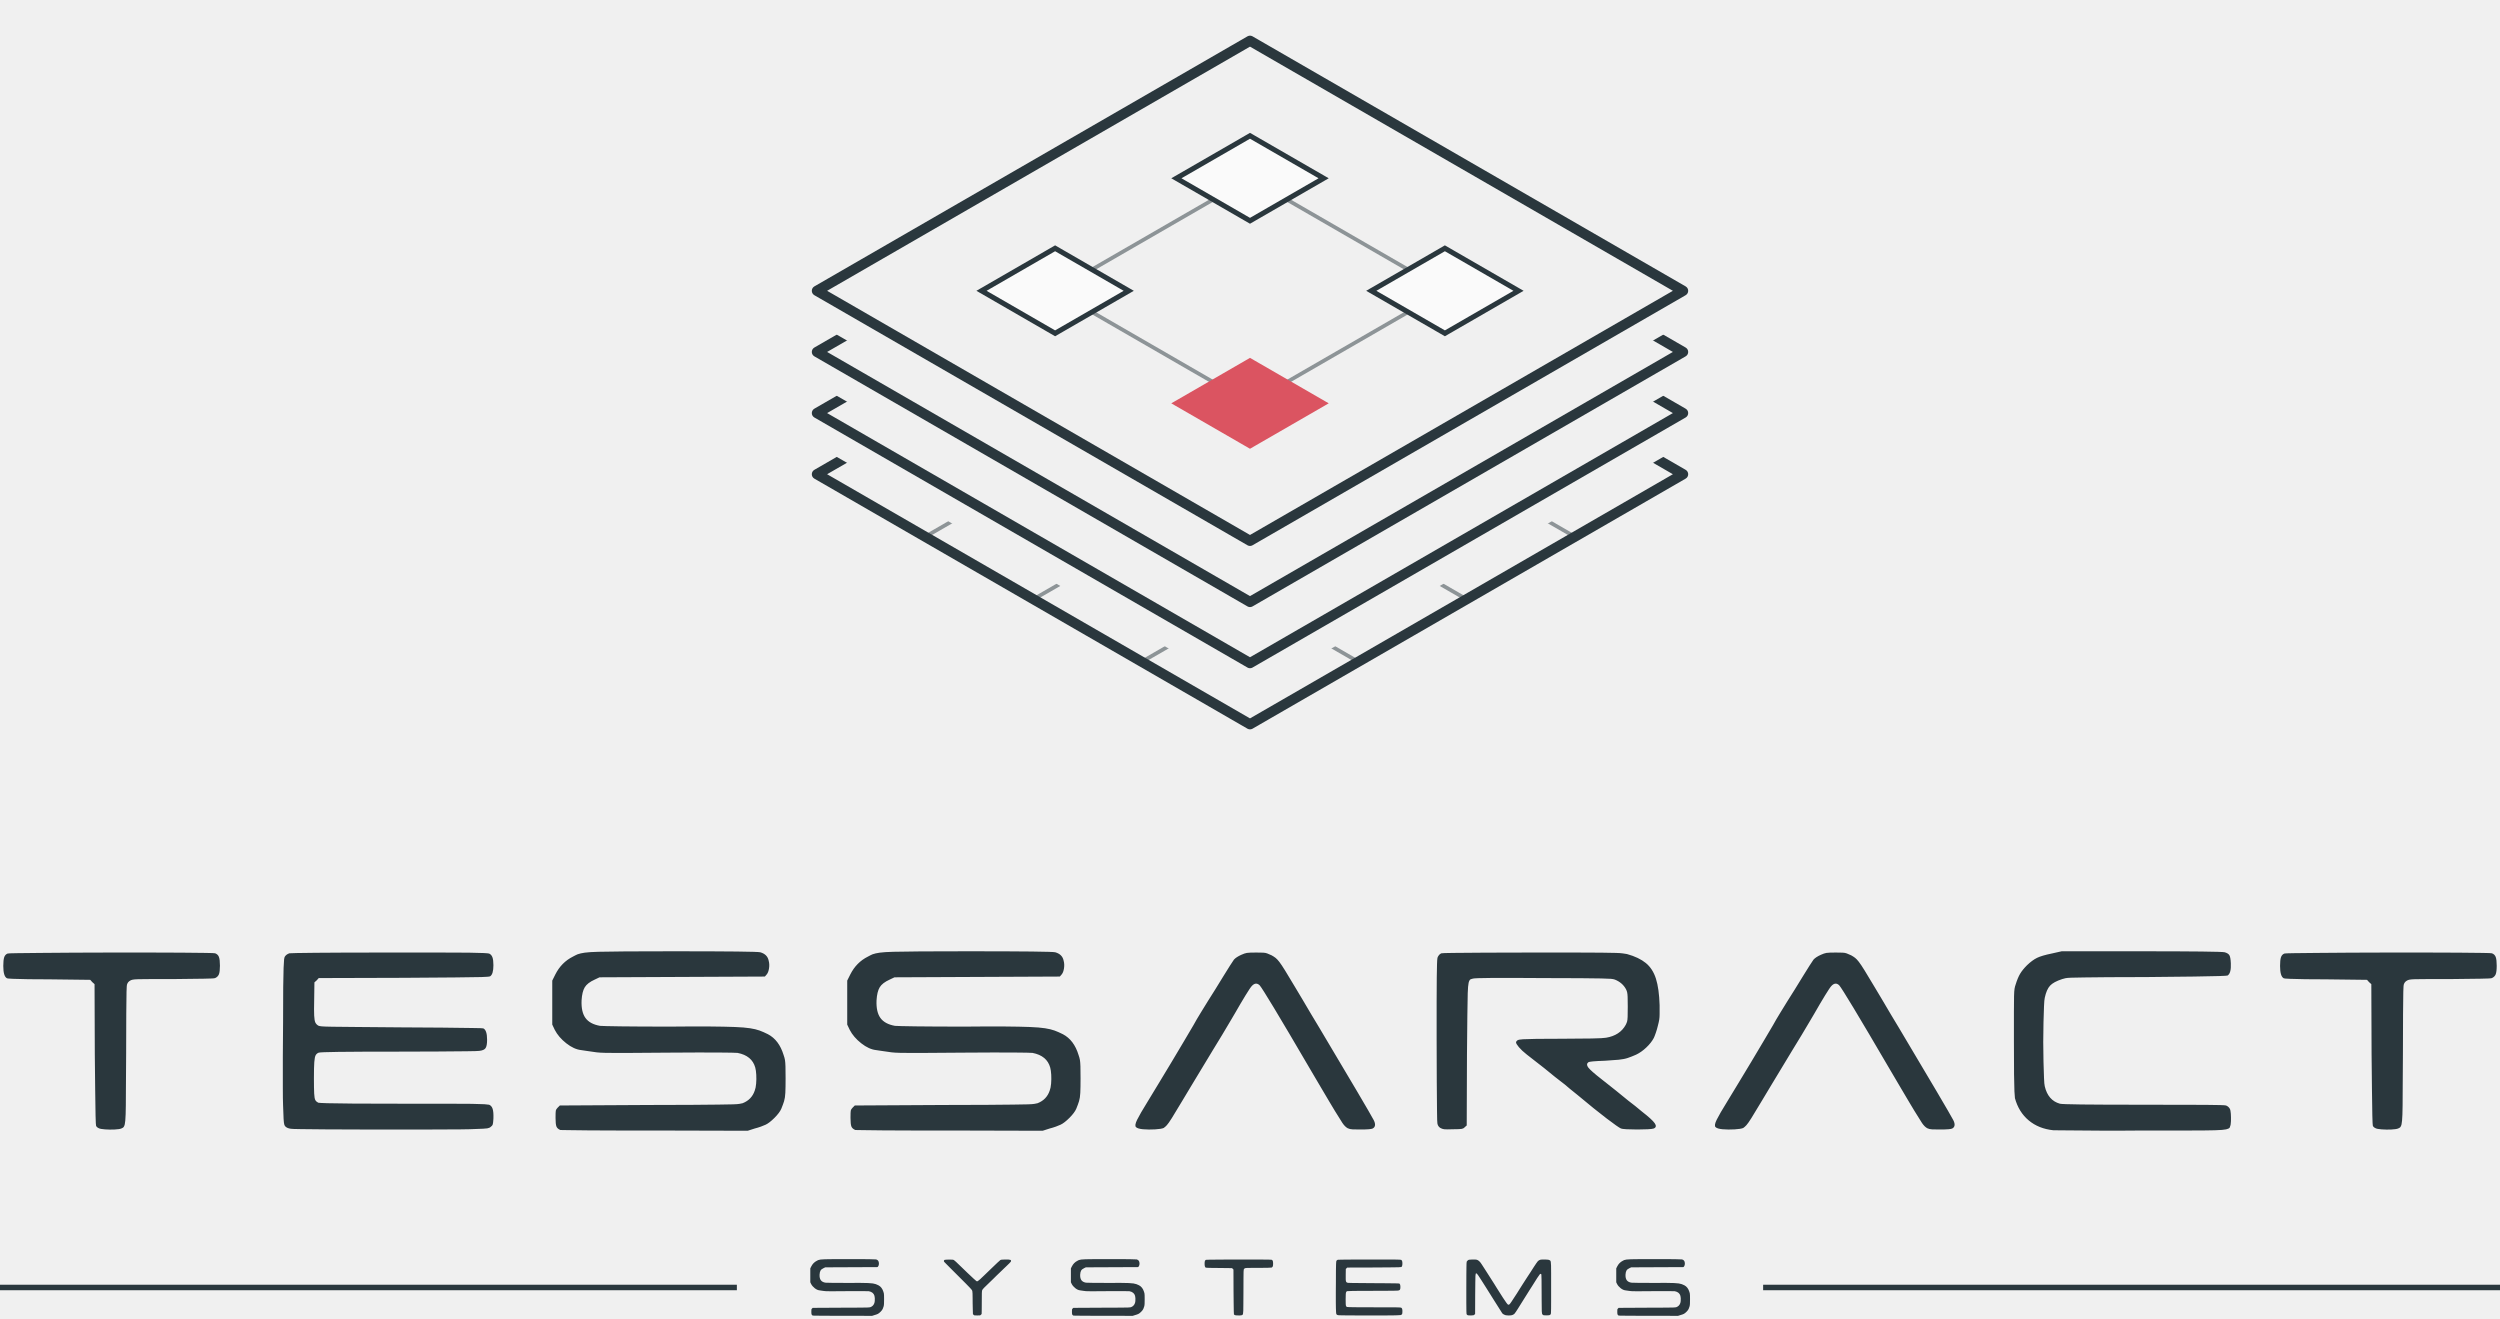
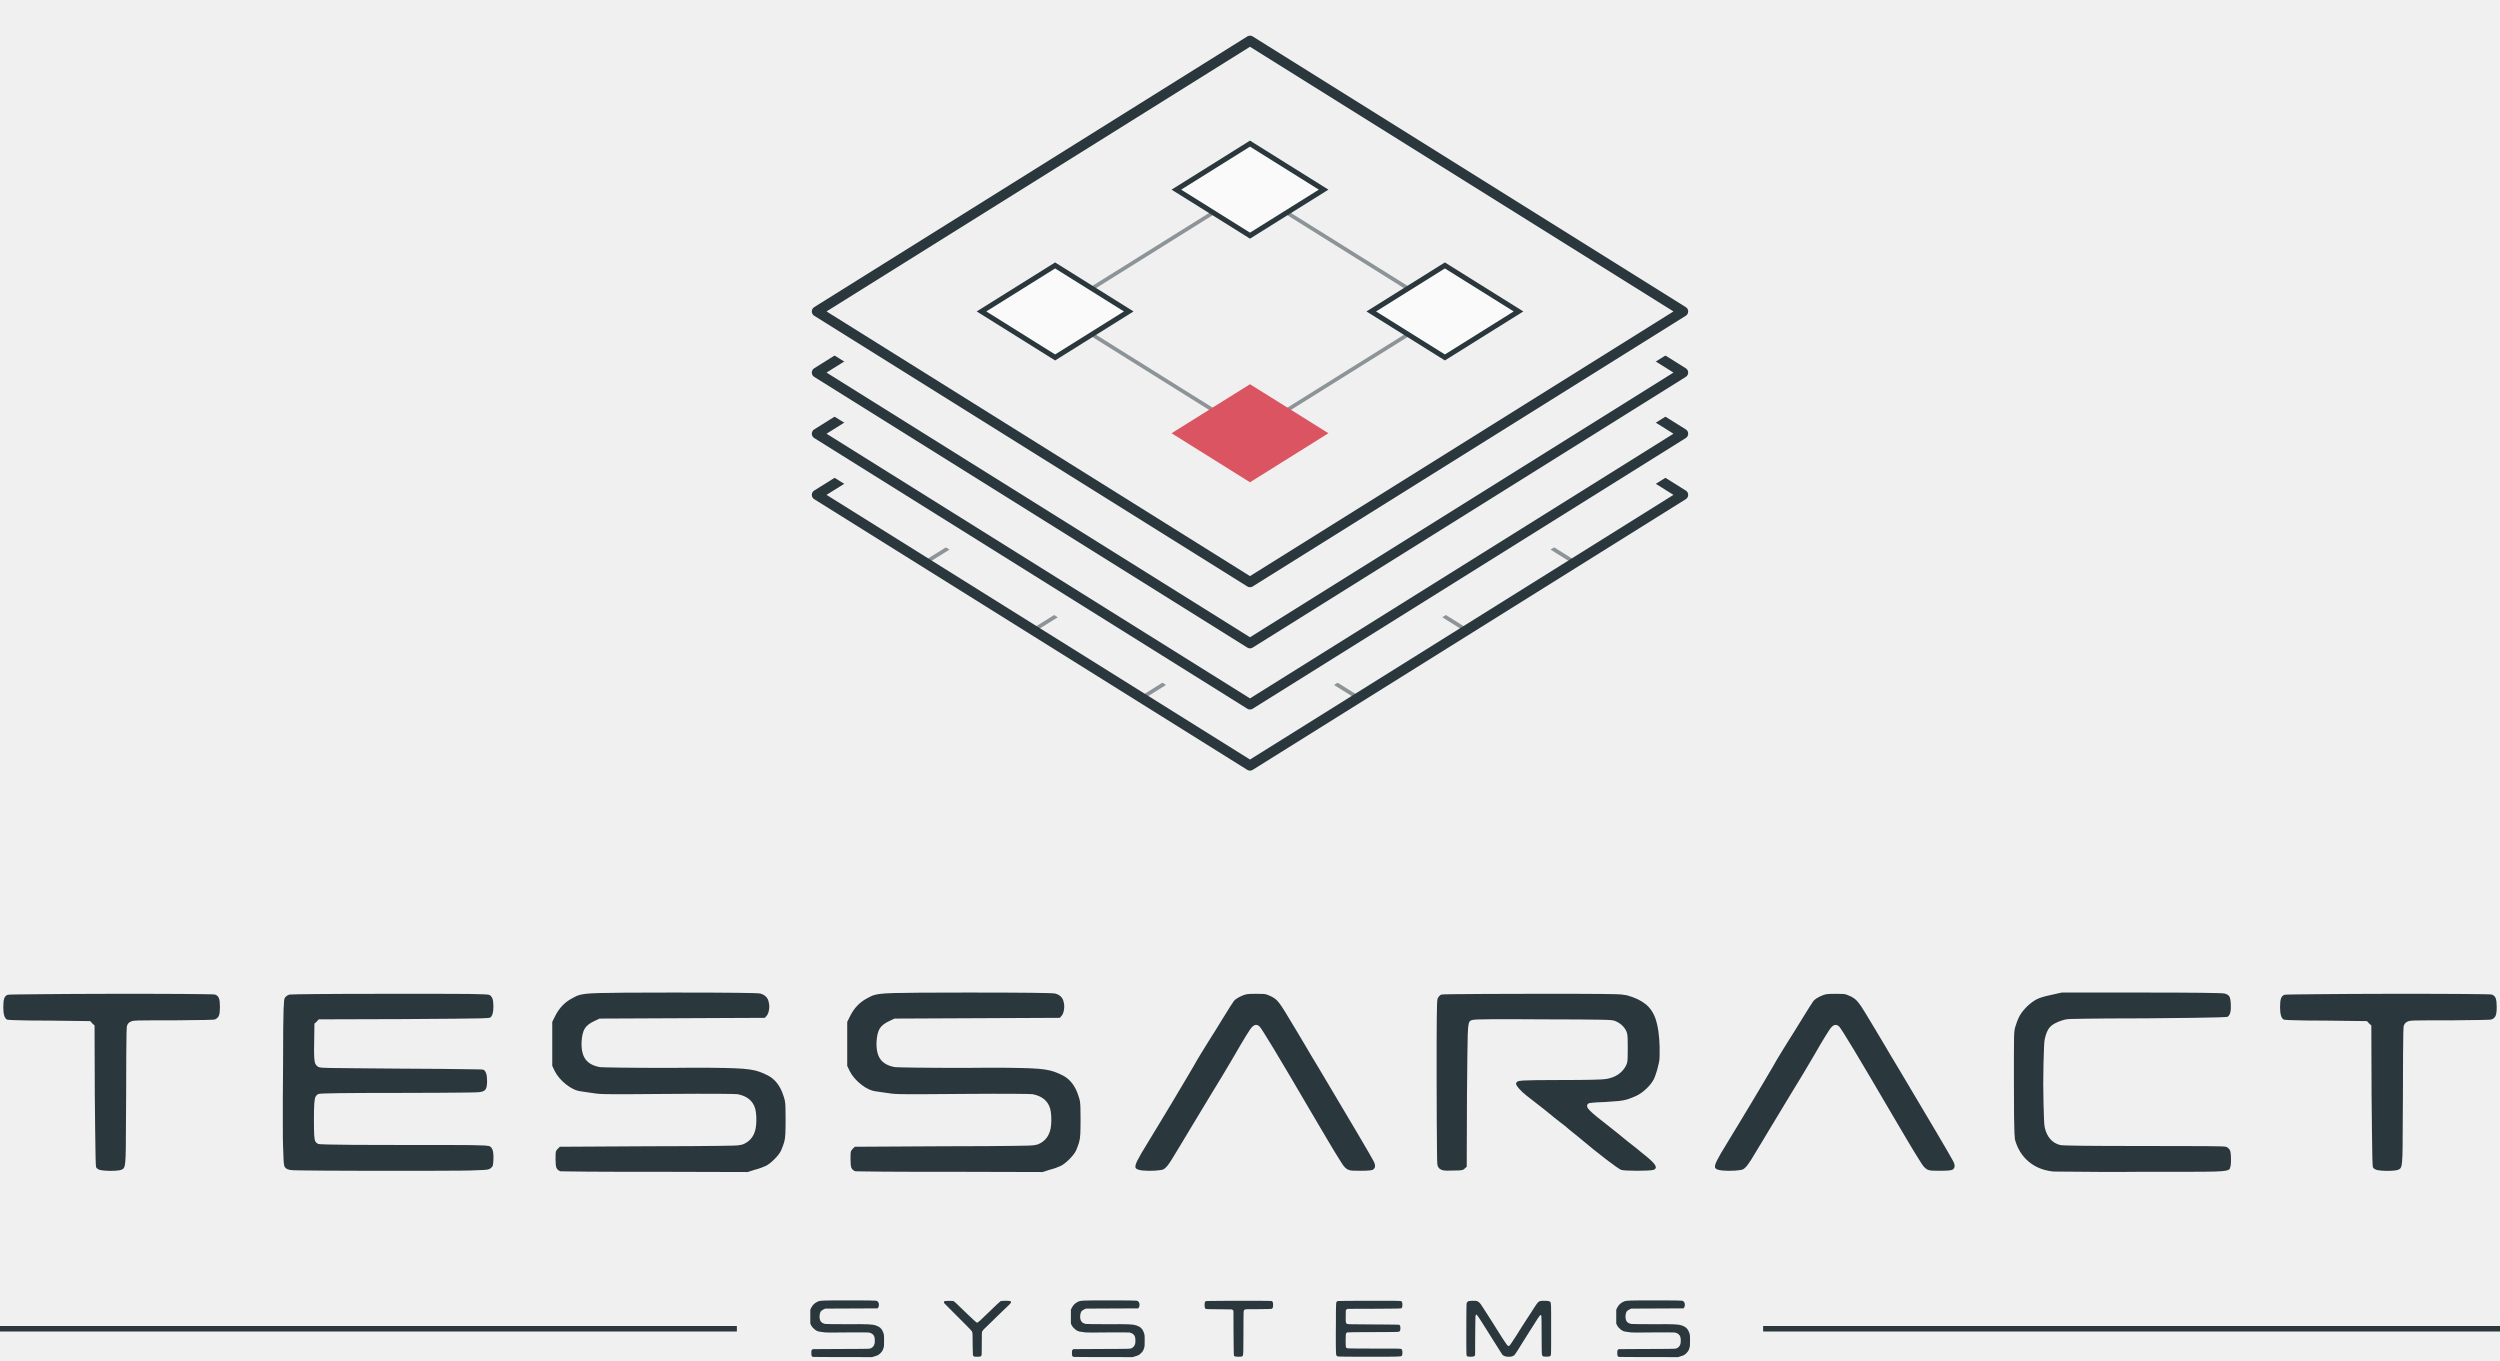
- <svg xmlns="http://www.w3.org/2000/svg" viewBox="0 0 2000 1055.05" width="2000" height="1055.05" role="img" aria-label="Tessaract Systems">
+ <svg xmlns="http://www.w3.org/2000/svg" viewBox="0 0 2000 1088.06" width="2000" height="1088.06" role="img" aria-label="Tessaract Systems">
  <defs>
    <mask id="m0" maskUnits="userSpaceOnUse" x="0" y="0" width="760" height="610">
      <rect x="0" y="0" width="760" height="610" fill="#fff" />
-       <polygon points="200,218.85 370,317 200,415.15 30,317" fill="#000" stroke="#000" stroke-width="22" stroke-linejoin="round" />
-       <polygon points="200,194.85 370,293 200,391.15 30,293" fill="#000" stroke="#000" stroke-width="22" stroke-linejoin="round" />
-       <polygon points="200,170.85 370,269 200,367.15 30,269" fill="#000" stroke="#000" stroke-width="22" stroke-linejoin="round" />
+       <polygon points="200,210.75 370,317 200,423.25 30,317" fill="#000" stroke="#000" stroke-width="22" stroke-linejoin="round" />
+       <polygon points="200,186.75 370,293 200,399.25 30,293" fill="#000" stroke="#000" stroke-width="22" stroke-linejoin="round" />
+       <polygon points="200,162.75 370,269 200,375.25 30,269" fill="#000" stroke="#000" stroke-width="22" stroke-linejoin="round" />
    </mask>
    <mask id="m1" maskUnits="userSpaceOnUse" x="0" y="0" width="760" height="610">
      <rect x="0" y="0" width="760" height="610" fill="#fff" />
-       <polygon points="200,194.85 370,293 200,391.15 30,293" fill="#000" stroke="#000" stroke-width="22" stroke-linejoin="round" />
-       <polygon points="200,170.85 370,269 200,367.15 30,269" fill="#000" stroke="#000" stroke-width="22" stroke-linejoin="round" />
+       <polygon points="200,186.75 370,293 200,399.25 30,293" fill="#000" stroke="#000" stroke-width="22" stroke-linejoin="round" />
+       <polygon points="200,162.75 370,269 200,375.25 30,269" fill="#000" stroke="#000" stroke-width="22" stroke-linejoin="round" />
    </mask>
    <mask id="m2" maskUnits="userSpaceOnUse" x="0" y="0" width="760" height="610">
      <rect x="0" y="0" width="760" height="610" fill="#fff" />
-       <polygon points="200,170.85 370,269 200,367.15 30,269" fill="#000" stroke="#000" stroke-width="22" stroke-linejoin="round" />
+       <polygon points="200,162.75 370,269 200,375.25 30,269" fill="#000" stroke="#000" stroke-width="22" stroke-linejoin="round" />
    </mask>
  </defs>
-   <g transform="translate(625,0) scale(2.03804) translate(-16,-154.85)">
+   <g transform="translate(625,0) scale(2.03804) translate(-16,-146.75)">
    <g mask="url(#m0)">
-       <polygon points="200,242.85 370,341 200,439.15 30,341" fill="none" stroke="#2A373D" stroke-width="4" stroke-linejoin="round" />
-       <path d="M72.5,365.54 L242.5,267.39 M115,390.07 L285,291.93 M157.5,414.61 L327.5,316.46 M157.5,267.39 L327.5,365.54 M115,291.93 L285,390.07 M72.5,316.46 L242.5,414.61" fill="none" stroke="#2A373D" stroke-width="1.5" stroke-linecap="round" opacity=".5" />
+       <polygon points="200,234.75 370,341 200,447.25 30,341" fill="none" stroke="#2A373D" stroke-width="4" stroke-linejoin="round" />
+       <path d="M72.5,367.56 L242.5,261.31 M115,394.12 L285,287.88 M157.5,420.69 L327.5,314.44 M157.5,261.31 L327.5,367.56 M115,287.88 L285,394.12 M72.5,314.44 L242.5,420.69" fill="none" stroke="#2A373D" stroke-width="1.5" stroke-linecap="round" opacity=".5" />
    </g>
    <g mask="url(#m1)">
-       <polygon points="200,218.85 370,317 200,415.15 30,317" fill="none" stroke="#2A373D" stroke-width="4" stroke-linejoin="round" />
-       <path d="M195.8,319.42 L191.5,267.93" fill="none" stroke="#2A373D" stroke-width="2" opacity=".75" />
-       <path d="M195.8,319.42 L289.2,314.58" fill="none" stroke="#2A373D" stroke-width="2" opacity=".75" />
-       <path d="M195.8,319.42 L106.5,321.85" fill="none" stroke="#2A373D" stroke-width="2" opacity=".75" />
-       <path d="M195.8,319.42 L204.2,368.5" fill="none" stroke="#2A373D" stroke-width="2" opacity=".75" />
-       <path d="M191.5,267.93 L289.2,314.58 M204.2,368.5 L106.5,321.85" fill="none" stroke="#2A373D" stroke-width="2" opacity=".75" />
-       <ellipse cx="191.5" cy="267.93" rx="10.8" ry="6.24" fill="#FAFAFA" stroke="#2A373D" stroke-width="2" />
-       <ellipse cx="289.2" cy="314.58" rx="10.8" ry="6.24" fill="#FAFAFA" stroke="#2A373D" stroke-width="2" />
-       <ellipse cx="106.5" cy="321.85" rx="10.8" ry="6.24" fill="#FAFAFA" stroke="#2A373D" stroke-width="2" />
-       <ellipse cx="204.2" cy="368.5" rx="10.8" ry="6.24" fill="#FAFAFA" stroke="#2A373D" stroke-width="2" />
-       <ellipse cx="195.8" cy="319.42" rx="15.6" ry="9.01" fill="#2A373D" stroke="#2A373D" stroke-width="2" />
+       <polygon points="200,210.75 370,317 200,423.25 30,317" fill="none" stroke="#2A373D" stroke-width="4" stroke-linejoin="round" />
+       <path d="M195.8,319.62 L191.5,263.88" fill="none" stroke="#2A373D" stroke-width="2" opacity=".75" />
+       <path d="M195.8,319.62 L289.2,314.38" fill="none" stroke="#2A373D" stroke-width="2" opacity=".75" />
+       <path d="M195.8,319.62 L106.5,322.25" fill="none" stroke="#2A373D" stroke-width="2" opacity=".75" />
+       <path d="M195.8,319.62 L204.2,372.75" fill="none" stroke="#2A373D" stroke-width="2" opacity=".75" />
+       <path d="M191.5,263.88 L289.2,314.38 M204.2,372.75 L106.5,322.25" fill="none" stroke="#2A373D" stroke-width="2" opacity=".75" />
+       <ellipse cx="191.5" cy="263.88" rx="10.8" ry="6.75" fill="#FAFAFA" stroke="#2A373D" stroke-width="2" />
+       <ellipse cx="289.2" cy="314.38" rx="10.8" ry="6.75" fill="#FAFAFA" stroke="#2A373D" stroke-width="2" />
+       <ellipse cx="106.5" cy="322.25" rx="10.8" ry="6.75" fill="#FAFAFA" stroke="#2A373D" stroke-width="2" />
+       <ellipse cx="204.2" cy="372.75" rx="10.8" ry="6.75" fill="#FAFAFA" stroke="#2A373D" stroke-width="2" />
+       <ellipse cx="195.8" cy="319.62" rx="15.6" ry="9.75" fill="#2A373D" stroke="#2A373D" stroke-width="2" />
    </g>
    <g mask="url(#m2)">
-       <polygon points="200,194.85 370,293 200,391.15 30,293" fill="none" stroke="#2A373D" stroke-width="4" stroke-linejoin="round" />
-       <polygon points="200,226.26 315.6,293 200,359.74 84.4,293" fill="none" stroke="#2A373D" stroke-width="2" stroke-dasharray="7 8" opacity=".75" />
-       <polygon points="200,261.59 254.4,293 200,324.41 145.6,293" fill="none" stroke="#2A373D" stroke-width="2" opacity=".75" />
-       <ellipse cx="200" cy="293" rx="9.6" ry="5.54" fill="#DB5461" />
+       <polygon points="200,186.75 370,293 200,399.25 30,293" fill="none" stroke="#2A373D" stroke-width="4" stroke-linejoin="round" />
+       <polygon points="200,220.75 315.6,293 200,365.25 84.4,293" fill="none" stroke="#2A373D" stroke-width="2" stroke-dasharray="7 8" opacity=".75" />
+       <polygon points="200,259 254.4,293 200,327 145.6,293" fill="none" stroke="#2A373D" stroke-width="2" opacity=".75" />
+       <ellipse cx="200" cy="293" rx="9.6" ry="6" fill="#DB5461" />
    </g>
    <g>
-       <polygon points="200,170.85 370,269 200,367.15 30,269" fill="none" stroke="#2A373D" stroke-width="4" stroke-linejoin="round" />
-       <polygon points="200,224.83 276.5,269 200,313.17 123.5,269" fill="none" stroke="#2A373D" stroke-width="1.5" opacity=".5" />
-       <polygon points="200,208.15 228.9,224.83 200,241.52 171.1,224.83" fill="#FAFAFA" stroke="#2A373D" stroke-width="2" />
-       <polygon points="276.5,252.31 305.4,269 276.5,285.69 247.6,269" fill="#FAFAFA" stroke="#2A373D" stroke-width="2" />
-       <polygon points="123.5,252.31 152.4,269 123.5,285.69 94.6,269" fill="#FAFAFA" stroke="#2A373D" stroke-width="2" />
-       <polygon points="200,296.48 228.9,313.17 200,329.85 171.1,313.17" fill="#DB5461" stroke="#DB5461" stroke-width="2" />
+       <polygon points="200,162.75 370,269 200,375.25 30,269" fill="none" stroke="#2A373D" stroke-width="4" stroke-linejoin="round" />
+       <polygon points="200,221.19 276.5,269 200,316.81 123.5,269" fill="none" stroke="#2A373D" stroke-width="1.5" opacity=".5" />
+       <polygon points="200,203.12 228.9,221.19 200,239.25 171.1,221.19" fill="#FAFAFA" stroke="#2A373D" stroke-width="2" />
+       <polygon points="276.5,250.94 305.4,269 276.5,287.06 247.6,269" fill="#FAFAFA" stroke="#2A373D" stroke-width="2" />
+       <polygon points="123.5,250.94 152.4,269 123.5,287.06 94.6,269" fill="#FAFAFA" stroke="#2A373D" stroke-width="2" />
+       <polygon points="200,298.75 228.9,316.81 200,334.88 171.1,316.81" fill="#DB5461" stroke="#DB5461" stroke-width="2" />
    </g>
  </g>
-   <g transform="translate(0,61.76)">
+   <g transform="translate(0,94.78)">
wordmark: the generator composes this with a freshly drawn mark.
<path d="M76.852 -3.034Q76.65 -3.236 76.448 -11.123Q76.245 -19.011 76.144 -31.853Q76.043 -44.696 75.841 -60.268L75.639 -116.289L73.819 -117.907L72.201 -119.728L39.437 -120.132Q30.336 -120.132 22.853 -120.233Q15.37 -120.334 10.618 -120.537Q5.865 -120.739 5.663 -120.941Q2.629 -122.357 2.629 -130.851Q2.629 -135.502 3.337 -137.727Q4.045 -139.952 6.067 -140.761Q6.472 -140.963 13.55 -141.064Q20.629 -141.165 32.46 -141.266Q44.291 -141.368 58.853 -141.469Q73.414 -141.57 88.987 -141.57Q104.559 -141.57 119.121 -141.57Q133.682 -141.57 145.513 -141.469Q157.345 -141.368 164.524 -141.266Q171.704 -141.165 172.108 -140.963Q174.333 -140.154 175.142 -138.031Q175.951 -135.907 175.951 -131.053Q175.951 -126.199 175.142 -124.177Q174.333 -122.154 172.108 -121.143Q171.299 -120.739 162.906 -120.638Q154.513 -120.537 138.132 -120.334Q126.806 -120.334 120.334 -120.334Q113.863 -120.334 110.526 -120.233Q107.189 -120.132 105.975 -119.829Q104.762 -119.525 104.155 -119.121Q102.335 -118.11 101.728 -116.289Q101.323 -115.683 101.222 -110.121Q101.121 -104.559 101.02 -92.627Q100.919 -80.695 100.919 -60.673Q100.717 -41.257 100.717 -29.629Q100.717 -18 100.515 -12.135Q100.312 -6.27 99.807 -4.146Q99.301 -2.022 98.29 -1.416Q98.088 -1.213 97.076 -0.809Q95.661 -0.202 91.717 0.0Q87.773 0.202 83.931 -0.101Q80.088 -0.404 79.077 -1.011Q77.257 -1.82 76.852 -3.034Z M228.284 -2.427Q227.677 -3.034 227.374 -4.146Q227.071 -5.258 226.869 -8.595Q226.666 -11.932 226.464 -19.213Q226.262 -23.662 226.262 -34.078Q226.262 -44.493 226.262 -58.044Q226.262 -71.594 226.464 -85.751Q226.464 -103.548 226.565 -113.863Q226.666 -124.177 226.869 -129.233Q227.071 -134.289 227.273 -136.008Q227.475 -137.727 227.88 -138.334Q229.093 -140.154 231.52 -140.963Q232.734 -141.165 252.452 -141.368Q272.171 -141.57 311.406 -141.57Q335.877 -141.57 351.248 -141.57Q366.618 -141.57 375.112 -141.469Q383.606 -141.368 387.045 -141.165Q390.483 -140.963 391.292 -140.761Q393.112 -139.952 393.921 -137.828Q394.73 -135.705 394.73 -131.458Q394.73 -124.177 392.101 -122.559Q391.494 -122.154 385.123 -121.952Q378.753 -121.75 363.787 -121.649Q348.821 -121.548 322.731 -121.346L254.98 -121.143L253.362 -119.323L251.542 -117.705L251.34 -103.346Q251.138 -95.256 251.34 -91.211Q251.542 -87.167 252.25 -85.65Q252.958 -84.133 254.576 -83.122Q255.182 -82.717 257.407 -82.515Q259.632 -82.313 266.002 -82.212Q272.373 -82.11 285.519 -82.009Q298.665 -81.908 321.114 -81.706Q338.911 -81.706 353.675 -81.504Q368.438 -81.301 377.438 -81.2Q386.438 -81.099 386.64 -80.897Q389.674 -79.481 389.674 -71.796Q389.674 -66.942 388.46 -65.122Q387.247 -63.302 383.404 -62.897Q382.393 -62.695 373.292 -62.594Q364.191 -62.493 349.832 -62.392Q335.473 -62.291 318.484 -62.291Q285.317 -62.291 270.755 -62.088Q256.194 -61.886 254.98 -61.482Q253.362 -60.875 252.553 -59.459Q251.744 -58.044 251.441 -53.999Q251.138 -49.954 251.138 -41.055Q251.138 -32.763 251.34 -28.82Q251.542 -24.876 252.25 -23.561Q252.958 -22.247 254.576 -21.438Q255.182 -21.235 261.755 -21.033Q268.328 -20.831 282.991 -20.73Q297.653 -20.629 322.731 -20.629Q343.765 -20.629 356.91 -20.629Q370.056 -20.629 377.337 -20.528Q384.618 -20.426 387.55 -20.224Q390.483 -20.022 391.292 -19.82Q393.314 -19.011 394.123 -16.483Q394.932 -13.955 394.73 -8.696Q394.528 -5.258 394.224 -4.146Q393.921 -3.034 392.707 -2.225Q391.696 -1.213 389.775 -0.91Q387.854 -0.607 380.573 -0.404Q377.539 -0.202 368.337 -0.101Q359.135 0.0 345.888 0.0Q332.641 0.0 317.574 0.0Q302.507 0.0 287.845 0.0Q273.182 0.0 260.845 -0.101Q248.508 -0.202 240.823 -0.303Q233.138 -0.404 232.531 -0.607Q229.7 -1.011 228.284 -2.427Z M444.434 -9.303Q444.434 -13.955 444.636 -15.067Q444.838 -16.179 446.052 -17.393L447.872 -19.213L519.466 -19.618Q539.892 -19.618 553.24 -19.719Q566.588 -19.82 574.476 -19.921Q582.363 -20.022 586.206 -20.123Q590.048 -20.224 591.666 -20.528Q593.284 -20.831 594.093 -21.033Q601.374 -23.865 603.801 -31.145Q604.61 -33.168 604.913 -36.707Q605.217 -40.246 605.014 -43.786Q604.812 -47.325 604.205 -49.549Q601.576 -59.055 590.048 -61.279Q588.228 -61.482 574.678 -61.583Q561.128 -61.684 534.027 -61.482Q516.837 -61.279 506.118 -61.279Q495.399 -61.279 489.332 -61.279Q483.264 -61.279 480.13 -61.482Q476.995 -61.684 474.77 -62.088Q471.939 -62.493 469.107 -62.897Q466.276 -63.302 465.063 -63.504Q459.198 -64.111 453.029 -68.965Q446.861 -73.819 443.827 -79.684L441.805 -83.931V-119.121L444.232 -123.975Q449.085 -133.682 458.389 -138.334Q459.4 -138.941 460.31 -139.345Q461.22 -139.75 462.029 -140.154Q464.254 -140.963 467.793 -141.469Q471.332 -141.974 478.815 -142.176Q486.298 -142.379 500.455 -142.48Q514.612 -142.581 538.072 -142.581Q605.823 -142.581 608.25 -141.772Q613.913 -140.154 614.924 -135.098Q615.733 -132.267 615.228 -128.93Q614.722 -125.593 613.306 -123.975L611.891 -122.357L479.624 -121.75L475.781 -119.93Q469.916 -117.301 467.793 -113.761Q465.669 -110.222 465.265 -103.346Q464.86 -94.043 468.4 -89.189Q471.939 -84.335 480.029 -82.919Q482.051 -82.717 496.714 -82.515Q511.376 -82.313 536.252 -82.313Q555.263 -82.515 567.701 -82.414Q580.139 -82.313 587.824 -82.009Q595.509 -81.706 600.059 -80.998Q604.61 -80.29 607.644 -79.178Q610.677 -78.066 614.318 -76.245Q623.216 -71.594 626.857 -59.662Q627.666 -57.437 627.969 -55.617Q628.272 -53.797 628.373 -50.561Q628.475 -47.325 628.475 -40.853Q628.475 -33.37 628.272 -29.325Q628.07 -25.28 627.261 -22.651Q626.452 -20.022 625.036 -16.584Q623.621 -13.348 619.576 -9.303Q615.531 -5.258 612.497 -3.843Q611.284 -3.236 608.756 -2.326Q606.228 -1.416 603.801 -0.809L598.138 1.011L523.915 0.809Q508.545 0.809 494.994 0.809Q481.444 0.809 471.029 0.708Q460.613 0.607 454.546 0.506Q448.479 0.404 448.276 0.404Q445.85 -0.607 445.142 -2.427Q444.434 -4.247 444.434 -9.303Z M680.403 -9.303Q680.403 -13.955 680.606 -15.067Q680.808 -16.179 682.021 -17.393L683.841 -19.213L755.435 -19.618Q775.862 -19.618 789.21 -19.719Q802.558 -19.82 810.445 -19.921Q818.333 -20.022 822.175 -20.123Q826.018 -20.224 827.636 -20.528Q829.254 -20.831 830.063 -21.033Q837.343 -23.865 839.77 -31.145Q840.579 -33.168 840.883 -36.707Q841.186 -40.246 840.984 -43.786Q840.782 -47.325 840.175 -49.549Q837.546 -59.055 826.018 -61.279Q824.198 -61.482 810.647 -61.583Q797.097 -61.684 769.997 -61.482Q752.806 -61.279 742.087 -61.279Q731.368 -61.279 725.301 -61.279Q719.234 -61.279 716.099 -61.482Q712.964 -61.684 710.74 -62.088Q707.908 -62.493 705.077 -62.897Q702.245 -63.302 701.032 -63.504Q695.167 -64.111 688.999 -68.965Q682.83 -73.819 679.797 -79.684L677.774 -83.931V-119.121L680.201 -123.975Q685.055 -133.682 694.358 -138.334Q695.369 -138.941 696.279 -139.345Q697.189 -139.75 697.998 -140.154Q700.223 -140.963 703.762 -141.469Q707.302 -141.974 714.785 -142.176Q722.267 -142.379 736.424 -142.48Q750.581 -142.581 774.042 -142.581Q841.793 -142.581 844.22 -141.772Q849.883 -140.154 850.894 -135.098Q851.703 -132.267 851.197 -128.93Q850.691 -125.593 849.276 -123.975L847.86 -122.357L715.593 -121.75L711.751 -119.93Q705.886 -117.301 703.762 -113.761Q701.639 -110.222 701.234 -103.346Q700.83 -94.043 704.369 -89.189Q707.908 -84.335 715.998 -82.919Q718.02 -82.717 732.683 -82.515Q747.346 -82.313 772.221 -82.313Q791.232 -82.515 803.67 -82.414Q816.108 -82.313 823.793 -82.009Q831.478 -81.706 836.029 -80.998Q840.579 -80.29 843.613 -79.178Q846.647 -78.066 850.287 -76.245Q859.186 -71.594 862.826 -59.662Q863.635 -57.437 863.938 -55.617Q864.242 -53.797 864.343 -50.561Q864.444 -47.325 864.444 -40.853Q864.444 -33.37 864.242 -29.325Q864.039 -25.28 863.231 -22.651Q862.422 -20.022 861.006 -16.584Q859.59 -13.348 855.545 -9.303Q851.5 -5.258 848.467 -3.843Q847.253 -3.236 844.725 -2.326Q842.197 -1.416 839.77 -0.809L834.108 1.011L759.885 0.809Q744.514 0.809 730.964 0.809Q717.414 0.809 706.998 0.708Q696.583 0.607 690.515 0.506Q684.448 0.404 684.246 0.404Q681.819 -0.607 681.111 -2.427Q680.403 -4.247 680.403 -9.303Z M918.193 -22.449Q921.631 -28.112 926.788 -36.606Q931.945 -45.1 937.406 -54.201Q942.866 -63.302 947.518 -71.189Q952.17 -79.077 954.799 -83.526Q957.226 -87.975 960.664 -93.537Q964.102 -99.099 966.327 -102.739Q968.551 -106.177 972.192 -112.042Q975.832 -117.907 978.663 -122.559Q981.495 -127.211 984.023 -131.154Q986.551 -135.098 987.158 -135.907Q988.978 -137.929 993.023 -139.75Q995.652 -140.963 997.472 -141.266Q999.292 -141.57 1004.955 -141.57Q1008.798 -141.57 1010.618 -141.469Q1012.438 -141.368 1013.752 -140.862Q1015.067 -140.356 1017.292 -139.345Q1019.112 -138.334 1020.426 -137.323Q1021.741 -136.311 1023.46 -134.087Q1025.179 -131.862 1028.112 -127.109Q1031.044 -122.357 1036.1 -113.863Q1038.527 -109.818 1041.965 -104.054Q1045.403 -98.29 1048.943 -92.223Q1052.482 -86.155 1055.516 -81.301Q1074.324 -49.752 1085.65 -30.539Q1096.975 -11.326 1098.998 -7.483Q1101.425 -2.629 1098.189 -0.809Q1096.773 0.0 1088.279 0.0Q1084.436 0.0 1082.11 -0.101Q1079.785 -0.202 1078.167 -1.011Q1075.942 -2.225 1073.92 -5.258Q1071.897 -8.292 1067.852 -14.966Q1066.639 -16.988 1063.605 -22.044Q1060.572 -27.1 1056.729 -33.673Q1052.886 -40.246 1049.044 -46.718Q1028.82 -81.301 1019.112 -97.38Q1009.404 -113.458 1007.786 -115.278Q1004.753 -118.312 1001.517 -114.874Q1000.303 -113.66 996.461 -107.391Q992.618 -101.121 987.764 -92.627Q986.753 -91.009 984.124 -86.459Q981.495 -81.908 977.753 -75.74Q974.012 -69.571 970.169 -63.302Q966.327 -56.83 961.675 -49.246Q957.023 -41.662 952.877 -34.685Q948.732 -27.707 945.9 -23.056Q940.237 -13.55 937.507 -9.202Q934.777 -4.854 933.462 -3.438Q932.148 -2.022 930.934 -1.213Q929.114 -0.404 924.058 -0.101Q919.002 0.202 914.35 -0.202Q910.103 -0.607 908.789 -1.921Q907.474 -3.236 909.699 -7.786Q911.923 -12.337 918.193 -22.449Z M1149.915 -4.854Q1149.713 -5.461 1149.612 -14.865Q1149.511 -24.269 1149.41 -39.235Q1149.309 -54.201 1149.309 -71.998Q1149.309 -90.605 1149.309 -102.537Q1149.309 -114.469 1149.41 -121.548Q1149.511 -128.626 1149.612 -132.165Q1149.713 -135.705 1149.915 -136.918Q1150.117 -138.132 1150.522 -138.536Q1151.533 -140.356 1153.151 -140.963Q1153.556 -141.165 1162.657 -141.266Q1171.757 -141.368 1187.836 -141.469Q1203.914 -141.57 1225.756 -141.57Q1246.587 -141.57 1259.935 -141.57Q1273.283 -141.57 1281.07 -141.469Q1288.856 -141.368 1292.698 -141.266Q1296.541 -141.165 1298.361 -140.862Q1300.181 -140.559 1301.597 -140.356Q1311.103 -137.727 1316.664 -133.177Q1322.226 -128.626 1324.754 -120.638Q1327.282 -112.649 1327.686 -99.503Q1327.686 -94.852 1327.686 -92.324Q1327.686 -89.796 1327.383 -87.874Q1327.08 -85.953 1326.271 -82.919Q1325.664 -80.29 1324.653 -77.358Q1323.642 -74.425 1323.035 -73.212Q1321.012 -69.369 1317.069 -65.628Q1313.125 -61.886 1308.878 -59.864Q1305.237 -58.246 1302.204 -57.235Q1299.17 -56.223 1295.024 -55.819Q1290.878 -55.414 1284.002 -55.01Q1271.665 -54.605 1270.654 -53.797Q1268.632 -52.179 1270.654 -49.549Q1272.676 -46.92 1280.968 -40.449Q1284.002 -38.022 1286.732 -35.898Q1289.463 -33.774 1293.103 -30.842Q1296.743 -27.909 1302.406 -23.258Q1305.035 -21.235 1308.271 -18.707Q1311.507 -16.179 1313.529 -14.359Q1321.619 -8.09 1323.743 -5.056Q1325.866 -2.022 1323.035 -0.809Q1322.024 -0.404 1318.282 -0.202Q1314.541 0.0 1309.889 0.0Q1305.237 0.0 1301.395 -0.202Q1297.552 -0.404 1296.743 -0.809Q1294.519 -1.82 1285.215 -8.899Q1275.912 -15.977 1262.16 -27.505Q1258.924 -30.134 1255.89 -32.561Q1252.857 -34.988 1251.845 -35.999Q1250.632 -36.808 1248.306 -38.729Q1245.98 -40.651 1243.756 -42.269Q1240.115 -45.302 1235.565 -48.943Q1231.014 -52.583 1221.307 -60.066Q1217.464 -63.1 1215.138 -65.83Q1212.813 -68.56 1212.813 -69.774Q1213.015 -70.785 1214.026 -71.392Q1215.037 -71.998 1218.475 -72.201Q1221.914 -72.403 1229.194 -72.504Q1236.475 -72.605 1249.216 -72.605Q1263.373 -72.605 1273.182 -72.807Q1282.991 -73.01 1284.811 -73.414Q1295.934 -75.234 1300.586 -83.728Q1301.395 -85.346 1301.698 -86.459Q1302.002 -87.571 1302.103 -90.099Q1302.204 -92.627 1302.204 -98.29Q1302.204 -103.548 1302.103 -106.076Q1302.002 -108.604 1301.698 -109.818Q1301.395 -111.031 1300.788 -112.245Q1297.957 -117.503 1291.889 -119.93Q1290.878 -120.334 1288.755 -120.537Q1286.631 -120.739 1281.07 -120.84Q1275.508 -120.941 1264.587 -121.042Q1253.666 -121.143 1234.857 -121.143Q1206.543 -121.346 1193.195 -121.244Q1179.847 -121.143 1178.431 -120.739Q1177.825 -120.537 1177.319 -120.435Q1176.813 -120.334 1176.409 -120.132Q1175.398 -119.525 1174.892 -117.301Q1174.387 -115.076 1174.184 -109.009Q1173.982 -102.941 1173.881 -91.211Q1173.78 -79.481 1173.578 -59.864L1173.375 -3.236L1171.757 -1.82Q1170.948 -0.809 1169.432 -0.506Q1167.915 -0.202 1162.454 -0.202Q1156.994 0.0 1155.376 -0.202Q1153.758 -0.404 1152.342 -1.213Q1150.32 -2.427 1149.915 -4.854Z M1381.84 -22.449Q1385.278 -28.112 1390.435 -36.606Q1395.592 -45.1 1401.053 -54.201Q1406.513 -63.302 1411.165 -71.189Q1415.817 -79.077 1418.446 -83.526Q1420.873 -87.975 1424.311 -93.537Q1427.749 -99.099 1429.974 -102.739Q1432.198 -106.177 1435.839 -112.042Q1439.479 -117.907 1442.31 -122.559Q1445.142 -127.211 1447.67 -131.154Q1450.198 -135.098 1450.805 -135.907Q1452.625 -137.929 1456.67 -139.75Q1459.299 -140.963 1461.119 -141.266Q1462.939 -141.57 1468.602 -141.57Q1472.444 -141.57 1474.265 -141.469Q1476.085 -141.368 1477.399 -140.862Q1478.714 -140.356 1480.939 -139.345Q1482.759 -138.334 1484.073 -137.323Q1485.388 -136.311 1487.107 -134.087Q1488.826 -131.862 1491.759 -127.109Q1494.691 -122.357 1499.747 -113.863Q1502.174 -109.818 1505.612 -104.054Q1509.05 -98.29 1512.59 -92.223Q1516.129 -86.155 1519.162 -81.301Q1537.971 -49.752 1549.297 -30.539Q1560.622 -11.326 1562.645 -7.483Q1565.072 -2.629 1561.836 -0.809Q1560.42 0.0 1551.926 0.0Q1548.083 0.0 1545.757 -0.101Q1543.432 -0.202 1541.814 -1.011Q1539.589 -2.225 1537.567 -5.258Q1535.544 -8.292 1531.499 -14.966Q1530.286 -16.988 1527.252 -22.044Q1524.219 -27.1 1520.376 -33.673Q1516.533 -40.246 1512.691 -46.718Q1492.466 -81.301 1482.759 -97.38Q1473.051 -113.458 1471.433 -115.278Q1468.4 -118.312 1465.164 -114.874Q1463.95 -113.66 1460.108 -107.391Q1456.265 -101.121 1451.411 -92.627Q1450.4 -91.009 1447.771 -86.459Q1445.142 -81.908 1441.4 -75.74Q1437.659 -69.571 1433.816 -63.302Q1429.974 -56.83 1425.322 -49.246Q1420.67 -41.662 1416.524 -34.685Q1412.378 -27.707 1409.547 -23.056Q1403.884 -13.55 1401.154 -9.202Q1398.424 -4.854 1397.109 -3.438Q1395.795 -2.022 1394.581 -1.213Q1392.761 -0.404 1387.705 -0.101Q1382.649 0.202 1377.997 -0.202Q1373.75 -0.607 1372.436 -1.921Q1371.121 -3.236 1373.346 -7.786Q1375.57 -12.337 1381.84 -22.449Z M1611.944 -25.078Q1611.742 -26.494 1611.54 -30.64Q1611.337 -34.786 1611.236 -44.089Q1611.135 -53.392 1611.135 -70.178Q1611.135 -85.346 1611.135 -93.942Q1611.135 -102.537 1611.236 -106.683Q1611.337 -110.829 1611.641 -112.649Q1611.944 -114.469 1612.551 -116.087Q1614.169 -121.346 1616.09 -124.581Q1618.011 -127.817 1621.652 -131.458Q1625.899 -135.502 1629.64 -137.323Q1633.382 -139.143 1641.269 -140.761L1649.359 -142.581H1713.47Q1744.009 -142.581 1761.3 -142.379Q1778.592 -142.176 1779.805 -141.772Q1782.637 -140.963 1783.547 -139.345Q1784.457 -137.727 1784.659 -133.076Q1785.064 -124.986 1782.03 -123.166Q1781.423 -122.963 1775.255 -122.761Q1769.087 -122.559 1755.132 -122.357Q1741.177 -122.154 1717.11 -121.952Q1698.504 -121.952 1686.572 -121.851Q1674.639 -121.75 1667.662 -121.649Q1660.685 -121.548 1657.247 -121.447Q1653.808 -121.346 1652.393 -121.042Q1650.977 -120.739 1649.764 -120.334Q1642.887 -118.11 1640.056 -115.076Q1637.225 -112.042 1635.809 -105.368Q1635.404 -103.75 1635.202 -98.492Q1635 -93.234 1634.798 -85.751Q1634.595 -78.268 1634.595 -69.976Q1634.595 -61.684 1634.798 -54.201Q1635 -46.718 1635.202 -41.359Q1635.404 -35.999 1635.809 -34.583Q1638.438 -23.258 1647.943 -20.629Q1649.157 -20.224 1665.033 -20.022Q1680.909 -19.82 1714.683 -19.82Q1748.66 -19.82 1764.233 -19.719Q1779.805 -19.618 1780.817 -19.213Q1782.839 -18.404 1783.85 -16.584Q1784.457 -15.573 1784.659 -12.64Q1784.862 -9.708 1784.76 -6.674Q1784.659 -3.64 1784.053 -2.427Q1784.053 -2.225 1783.951 -1.921Q1783.85 -1.618 1783.648 -1.416Q1783.041 -0.607 1780.817 -0.101Q1778.592 0.404 1771.918 0.607Q1765.244 0.809 1751.492 0.809Q1737.739 0.809 1714.279 0.809Q1696.077 1.011 1680.302 0.91Q1664.527 0.809 1654.314 0.708Q1644.101 0.607 1642.685 0.607Q1630.955 -0.607 1622.966 -7.281Q1614.978 -13.955 1611.944 -25.078Z M1898.272 -3.034Q1898.07 -3.236 1897.868 -11.123Q1897.665 -19.011 1897.564 -31.853Q1897.463 -44.696 1897.261 -60.268L1897.059 -116.289L1895.238 -117.907L1893.62 -119.728L1860.857 -120.132Q1851.756 -120.132 1844.273 -120.233Q1836.79 -120.334 1832.038 -120.537Q1827.285 -120.739 1827.083 -120.941Q1824.049 -122.357 1824.049 -130.851Q1824.049 -135.502 1824.757 -137.727Q1825.465 -139.952 1827.487 -140.761Q1827.892 -140.963 1834.97 -141.064Q1842.049 -141.165 1853.88 -141.266Q1865.711 -141.368 1880.272 -141.469Q1894.834 -141.57 1910.407 -141.57Q1925.979 -141.57 1940.541 -141.57Q1955.102 -141.57 1966.933 -141.469Q1978.765 -141.368 1985.944 -141.266Q1993.124 -141.165 1993.528 -140.963Q1995.753 -140.154 1996.562 -138.031Q1997.371 -135.907 1997.371 -131.053Q1997.371 -126.199 1996.562 -124.177Q1995.753 -122.154 1993.528 -121.143Q1992.719 -120.739 1984.326 -120.638Q1975.933 -120.537 1959.551 -120.334Q1948.226 -120.334 1941.754 -120.334Q1935.282 -120.334 1931.945 -120.233Q1928.608 -120.132 1927.395 -119.829Q1926.181 -119.525 1925.575 -119.121Q1923.755 -118.11 1923.148 -116.289Q1922.743 -115.683 1922.642 -110.121Q1922.541 -104.559 1922.44 -92.627Q1922.339 -80.695 1922.339 -60.673Q1922.137 -41.257 1922.137 -29.629Q1922.137 -18 1921.934 -12.135Q1921.732 -6.27 1921.227 -4.146Q1920.721 -2.022 1919.71 -1.416Q1919.507 -1.213 1918.496 -0.809Q1917.081 -0.202 1913.137 0.0Q1909.193 0.202 1905.351 -0.101Q1901.508 -0.404 1900.497 -1.011Q1898.677 -1.82 1898.272 -3.034Z" fill="#2A373D" transform="translate(0,841.841)" />
    <path d="M3.581 -2.941Q3.581 -4.412 3.645 -4.764Q3.709 -5.116 4.092 -5.499L4.668 -6.075L27.304 -6.203Q33.763 -6.203 37.983 -6.235Q42.203 -6.267 44.697 -6.299Q47.191 -6.33 48.406 -6.362Q49.621 -6.394 50.132 -6.49Q50.644 -6.586 50.9 -6.65Q53.202 -7.545 53.969 -9.847Q54.225 -10.487 54.321 -11.606Q54.417 -12.725 54.353 -13.844Q54.289 -14.963 54.097 -15.666Q53.266 -18.672 49.621 -19.375Q49.045 -19.439 44.761 -19.471Q40.477 -19.503 31.908 -19.439Q26.473 -19.375 23.084 -19.375Q19.695 -19.375 17.777 -19.375Q15.858 -19.375 14.867 -19.439Q13.876 -19.503 13.173 -19.631Q12.277 -19.759 11.382 -19.887Q10.487 -20.015 10.103 -20.079Q8.249 -20.27 6.299 -21.805Q4.348 -23.34 3.389 -25.194L2.75 -26.537V-37.663L3.517 -39.198Q5.052 -42.267 7.993 -43.738Q8.313 -43.93 8.601 -44.058Q8.888 -44.186 9.144 -44.313Q9.847 -44.569 10.966 -44.729Q12.085 -44.889 14.451 -44.953Q16.817 -45.017 21.293 -45.049Q25.77 -45.081 33.187 -45.081Q54.608 -45.081 55.376 -44.825Q57.166 -44.313 57.486 -42.715Q57.742 -41.82 57.582 -40.765Q57.422 -39.709 56.974 -39.198L56.527 -38.686L14.707 -38.494L13.492 -37.919Q11.638 -37.088 10.966 -35.969Q10.295 -34.85 10.167 -32.676Q10.039 -29.734 11.158 -28.199Q12.277 -26.665 14.835 -26.217Q15.475 -26.153 20.11 -26.089Q24.746 -26.025 32.612 -26.025Q38.622 -26.089 42.555 -26.057Q46.488 -26.025 48.917 -25.929Q51.347 -25.834 52.786 -25.61Q54.225 -25.386 55.184 -25.034Q56.143 -24.683 57.294 -24.107Q60.108 -22.636 61.259 -18.864Q61.514 -18.16 61.61 -17.585Q61.706 -17.009 61.738 -15.986Q61.77 -14.963 61.77 -12.917Q61.77 -10.551 61.706 -9.272Q61.642 -7.993 61.387 -7.162Q61.131 -6.33 60.683 -5.243Q60.236 -4.22 58.957 -2.941Q57.678 -1.663 56.719 -1.215Q56.335 -1.023 55.536 -0.735Q54.736 -0.448 53.969 -0.256L52.179 0.32L28.711 0.256Q23.851 0.256 19.567 0.256Q15.283 0.256 11.99 0.224Q8.696 0.192 6.778 0.16Q4.86 0.128 4.796 0.128Q4.028 -0.192 3.805 -0.767Q3.581 -1.343 3.581 -2.941Z M132.855 -1.087 132.728 -5.307Q132.664 -7.034 132.632 -9.624Q132.6 -12.213 132.6 -14.068Q132.6 -16.05 132.536 -17.617Q132.472 -19.183 132.344 -19.631Q132.28 -19.951 131.96 -20.398Q131.641 -20.846 130.585 -21.997Q129.53 -23.148 127.292 -25.386Q125.054 -27.624 121.154 -31.525Q118.148 -34.53 115.591 -37.088Q113.033 -39.645 111.498 -41.212Q109.963 -42.779 109.836 -42.907Q109.516 -43.418 109.676 -43.898Q109.836 -44.377 110.347 -44.505Q110.539 -44.569 111.594 -44.633Q112.649 -44.697 113.928 -44.697Q115.846 -44.697 116.518 -44.633Q117.189 -44.569 117.637 -44.313Q117.893 -44.186 119.267 -42.939Q120.642 -41.692 122.241 -40.093Q125.758 -36.64 128.667 -33.89Q131.577 -31.141 133.399 -29.446Q135.221 -27.752 135.541 -27.56Q135.669 -27.496 135.797 -27.432Q135.925 -27.368 136.053 -27.304Q136.308 -27.24 136.852 -27.56Q137.396 -27.88 138.579 -28.935Q139.761 -29.99 141.968 -32.164Q144.174 -34.338 147.946 -37.919Q150.504 -40.413 152.518 -42.299Q154.533 -44.186 154.788 -44.313Q155.236 -44.569 155.939 -44.633Q156.643 -44.697 158.625 -44.761Q161.822 -44.825 162.749 -44.473Q163.677 -44.122 163.165 -43.035Q163.037 -42.779 162.046 -41.788Q161.055 -40.796 159.84 -39.645Q159.009 -38.878 157.666 -37.567Q156.323 -36.256 154.788 -34.786Q153.254 -33.315 151.911 -32.036Q150.568 -30.693 149.033 -29.191Q147.499 -27.688 146.124 -26.377Q144.749 -25.066 143.918 -24.235Q142.575 -23.02 141.552 -21.933Q140.529 -20.846 140.401 -20.526Q140.209 -20.142 140.113 -19.663Q140.017 -19.183 139.985 -17.872Q139.953 -16.562 139.953 -13.62Q139.953 -11.126 139.921 -8.409Q139.889 -5.691 139.889 -4.348L139.825 -1.151L139.25 -0.575Q138.866 -0.128 138.483 -0.064Q138.099 0.0 136.308 0.0Q134.582 0.0 134.166 -0.064Q133.751 -0.128 133.367 -0.512Z M212.062 -2.941Q212.062 -4.412 212.126 -4.764Q212.19 -5.116 212.573 -5.499L213.149 -6.075L235.785 -6.203Q242.243 -6.203 246.464 -6.235Q250.684 -6.267 253.178 -6.299Q255.672 -6.33 256.887 -6.362Q258.102 -6.394 258.613 -6.49Q259.125 -6.586 259.38 -6.65Q261.682 -7.545 262.45 -9.847Q262.706 -10.487 262.802 -11.606Q262.897 -12.725 262.833 -13.844Q262.77 -14.963 262.578 -15.666Q261.746 -18.672 258.102 -19.375Q257.526 -19.439 253.242 -19.471Q248.958 -19.503 240.389 -19.439Q234.954 -19.375 231.565 -19.375Q228.176 -19.375 226.257 -19.375Q224.339 -19.375 223.348 -19.439Q222.357 -19.503 221.653 -19.631Q220.758 -19.759 219.863 -19.887Q218.968 -20.015 218.584 -20.079Q216.73 -20.27 214.779 -21.805Q212.829 -23.34 211.87 -25.194L211.23 -26.537V-37.663L211.998 -39.198Q213.532 -42.267 216.474 -43.738Q216.794 -43.93 217.081 -44.058Q217.369 -44.186 217.625 -44.313Q218.328 -44.569 219.447 -44.729Q220.566 -44.889 222.932 -44.953Q225.298 -45.017 229.774 -45.049Q234.25 -45.081 241.668 -45.081Q263.089 -45.081 263.857 -44.825Q265.647 -44.313 265.967 -42.715Q266.223 -41.82 266.063 -40.765Q265.903 -39.709 265.455 -39.198L265.008 -38.686L223.188 -38.494L221.973 -37.919Q220.119 -37.088 219.447 -35.969Q218.776 -34.85 218.648 -32.676Q218.52 -29.734 219.639 -28.199Q220.758 -26.665 223.316 -26.217Q223.955 -26.153 228.591 -26.089Q233.227 -26.025 241.092 -26.025Q247.103 -26.089 251.036 -26.057Q254.968 -26.025 257.398 -25.929Q259.828 -25.834 261.267 -25.61Q262.706 -25.386 263.665 -25.034Q264.624 -24.683 265.775 -24.107Q268.588 -22.636 269.739 -18.864Q269.995 -18.16 270.091 -17.585Q270.187 -17.009 270.219 -15.986Q270.251 -14.963 270.251 -12.917Q270.251 -10.551 270.187 -9.272Q270.123 -7.993 269.867 -7.162Q269.612 -6.33 269.164 -5.243Q268.716 -4.22 267.437 -2.941Q266.159 -1.663 265.199 -1.215Q264.816 -1.023 264.016 -0.735Q263.217 -0.448 262.45 -0.256L260.659 0.32L237.192 0.256Q232.332 0.256 228.048 0.256Q223.763 0.256 220.47 0.224Q217.177 0.192 215.259 0.16Q213.341 0.128 213.277 0.128Q212.509 -0.192 212.285 -0.767Q212.062 -1.343 212.062 -2.941Z M341.656 -0.959Q341.592 -1.023 341.528 -3.517Q341.464 -6.011 341.432 -10.071Q341.4 -14.132 341.336 -19.055L341.272 -36.768L340.697 -37.28L340.185 -37.855L329.826 -37.983Q326.949 -37.983 324.583 -38.015Q322.217 -38.047 320.714 -38.111Q319.212 -38.175 319.148 -38.239Q318.188 -38.686 318.188 -41.372Q318.188 -42.843 318.412 -43.546Q318.636 -44.249 319.275 -44.505Q319.403 -44.569 321.641 -44.601Q323.879 -44.633 327.62 -44.665Q331.361 -44.697 335.965 -44.729Q340.569 -44.761 345.493 -44.761Q350.416 -44.761 355.02 -44.761Q359.624 -44.761 363.365 -44.729Q367.106 -44.697 369.376 -44.665Q371.646 -44.633 371.774 -44.569Q372.477 -44.313 372.733 -43.642Q372.989 -42.971 372.989 -41.436Q372.989 -39.901 372.733 -39.262Q372.477 -38.622 371.774 -38.303Q371.518 -38.175 368.864 -38.143Q366.211 -38.111 361.031 -38.047Q357.45 -38.047 355.404 -38.047Q353.358 -38.047 352.303 -38.015Q351.248 -37.983 350.864 -37.887Q350.48 -37.791 350.288 -37.663Q349.713 -37.343 349.521 -36.768Q349.393 -36.576 349.361 -34.818Q349.329 -33.059 349.297 -29.287Q349.265 -25.514 349.265 -19.183Q349.201 -13.045 349.201 -9.368Q349.201 -5.691 349.137 -3.837Q349.074 -1.982 348.914 -1.311Q348.754 -0.639 348.434 -0.448Q348.37 -0.384 348.05 -0.256Q347.603 -0.064 346.356 0.0Q345.109 0.064 343.894 -0.032Q342.679 -0.128 342.359 -0.32Q341.784 -0.575 341.656 -0.959Z M423.804 -0.767Q423.612 -0.959 423.516 -1.311Q423.42 -1.663 423.356 -2.718Q423.292 -3.773 423.228 -6.075Q423.164 -7.481 423.164 -10.775Q423.164 -14.068 423.164 -18.352Q423.164 -22.636 423.228 -27.112Q423.228 -32.739 423.26 -36.001Q423.292 -39.262 423.356 -40.86Q423.42 -42.459 423.484 -43.003Q423.548 -43.546 423.676 -43.738Q424.059 -44.313 424.827 -44.569Q425.21 -44.633 431.445 -44.697Q437.68 -44.761 450.085 -44.761Q457.822 -44.761 462.682 -44.761Q467.542 -44.761 470.227 -44.729Q472.913 -44.697 474 -44.633Q475.087 -44.569 475.343 -44.505Q475.918 -44.249 476.174 -43.578Q476.43 -42.907 476.43 -41.564Q476.43 -39.262 475.599 -38.75Q475.407 -38.622 473.392 -38.558Q471.378 -38.494 466.646 -38.463Q461.914 -38.431 453.666 -38.367L432.244 -38.303L431.733 -37.727L431.157 -37.216L431.093 -32.676Q431.029 -30.118 431.093 -28.839Q431.157 -27.56 431.381 -27.08Q431.605 -26.601 432.116 -26.281Q432.308 -26.153 433.012 -26.089Q433.715 -26.025 435.729 -25.993Q437.744 -25.961 441.9 -25.929Q446.056 -25.897 453.154 -25.834Q458.781 -25.834 463.449 -25.77Q468.117 -25.706 470.963 -25.674Q473.808 -25.642 473.872 -25.578Q474.831 -25.13 474.831 -22.7Q474.831 -21.166 474.448 -20.59Q474.064 -20.015 472.849 -19.887Q472.529 -19.823 469.652 -19.791Q466.774 -19.759 462.234 -19.727Q457.694 -19.695 452.323 -19.695Q441.836 -19.695 437.232 -19.631Q432.628 -19.567 432.244 -19.439Q431.733 -19.247 431.477 -18.8Q431.221 -18.352 431.125 -17.073Q431.029 -15.794 431.029 -12.981Q431.029 -10.359 431.093 -9.112Q431.157 -7.865 431.381 -7.45Q431.605 -7.034 432.116 -6.778Q432.308 -6.714 434.386 -6.65Q436.465 -6.586 441.101 -6.554Q445.737 -6.522 453.666 -6.522Q460.316 -6.522 464.472 -6.522Q468.629 -6.522 470.931 -6.49Q473.233 -6.458 474.16 -6.394Q475.087 -6.33 475.343 -6.267Q475.982 -6.011 476.238 -5.211Q476.494 -4.412 476.43 -2.75Q476.366 -1.663 476.27 -1.311Q476.174 -0.959 475.79 -0.703Q475.471 -0.384 474.863 -0.288Q474.256 -0.192 471.954 -0.128Q470.995 -0.064 468.085 -0.032Q465.176 0.0 460.987 0.0Q456.799 0.0 452.035 0.0Q447.271 0.0 442.635 0.0Q437.999 0.0 434.099 -0.032Q430.198 -0.064 427.768 -0.096Q425.338 -0.128 425.146 -0.192Q424.251 -0.32 423.804 -0.767Z M527.756 -1.087Q527.692 -1.343 527.628 -3.421Q527.564 -5.499 527.564 -10.071Q527.564 -14.643 527.564 -22.189Q527.564 -28.327 527.596 -32.228Q527.628 -36.129 527.66 -38.303Q527.692 -40.477 527.724 -41.5Q527.756 -42.523 527.852 -42.843Q527.948 -43.162 528.012 -43.29Q528.524 -43.93 528.907 -44.217Q529.291 -44.505 530.058 -44.601Q530.826 -44.697 532.36 -44.761Q535.174 -44.825 535.941 -44.569Q537.923 -43.994 539.778 -41.052Q541.568 -38.367 543.391 -35.457Q545.213 -32.548 546.94 -29.894Q548.666 -27.24 549.977 -25.13Q551.288 -23.02 551.991 -21.869Q555.061 -16.945 556.883 -14.164Q558.705 -11.382 559.601 -10.167Q560.496 -8.952 560.879 -8.696Q561.455 -8.377 562.03 -8.856Q562.606 -9.336 563.821 -11.19Q564.46 -12.149 565.675 -14.036Q566.89 -15.922 568.041 -17.649Q569.128 -19.439 570.375 -21.389Q571.622 -23.34 572.262 -24.363Q572.901 -25.386 574.084 -27.208Q575.267 -29.031 576.29 -30.629Q577.313 -32.164 578.816 -34.466Q580.319 -36.768 581.342 -38.431Q582.429 -40.093 583.42 -41.564Q584.411 -43.035 584.795 -43.418Q585.754 -44.313 586.745 -44.569Q587.736 -44.825 590.486 -44.761Q592.468 -44.697 593.075 -44.601Q593.683 -44.505 594.131 -44.249Q594.258 -44.122 594.386 -44.058Q594.514 -43.994 594.642 -43.93Q594.962 -43.674 595.122 -42.939Q595.282 -42.203 595.345 -40.061Q595.409 -37.919 595.409 -33.667Q595.409 -29.414 595.409 -22.189Q595.409 -15.794 595.409 -11.766Q595.409 -7.737 595.377 -5.467Q595.345 -3.197 595.282 -2.238Q595.218 -1.279 595.154 -1.151Q594.77 -0.448 594.099 -0.256Q593.427 -0.064 591.509 -0.064Q589.782 -0.064 589.399 -0.16Q589.015 -0.256 588.631 -0.639Q588.248 -1.023 588.152 -1.439Q588.056 -1.854 587.928 -3.389Q587.928 -4.028 587.896 -6.33Q587.864 -8.632 587.832 -11.958Q587.8 -15.283 587.8 -18.928Q587.8 -25.066 587.736 -28.807Q587.672 -32.548 587.608 -32.739Q587.161 -33.827 586.265 -32.803Q585.498 -32.036 579.871 -22.956Q579.04 -21.677 577.985 -20.015Q576.929 -18.352 575.906 -16.689Q574.883 -15.027 574.052 -13.748Q572.901 -11.894 571.398 -9.496Q569.896 -7.098 568.936 -5.563Q568.041 -4.092 567.178 -2.846Q566.315 -1.599 565.995 -1.279Q565.1 -0.512 564.013 -0.224Q562.926 0.064 561.071 0.0Q559.728 -0.064 559.153 -0.16Q558.577 -0.256 557.874 -0.639Q556.723 -1.151 556.275 -1.79Q556.084 -2.11 554.421 -4.732Q552.759 -7.354 549.945 -11.798Q547.131 -16.242 543.551 -21.997Q540.993 -26.025 539.49 -28.391Q537.987 -30.757 537.22 -31.876Q536.453 -32.995 536.101 -33.347Q535.749 -33.699 535.558 -33.699Q535.238 -33.699 535.078 -33.347Q534.918 -32.995 534.854 -31.461Q534.79 -29.926 534.758 -26.505Q534.726 -23.084 534.662 -17.009L534.598 -1.151L534.023 -0.639Q533.639 -0.256 533.256 -0.16Q532.872 -0.064 531.273 0.0Q529.994 0.0 529.387 -0.064Q528.779 -0.128 528.524 -0.256Q528.012 -0.575 527.756 -1.087Z M648.334 -2.941Q648.334 -4.412 648.398 -4.764Q648.462 -5.116 648.846 -5.499L649.422 -6.075L672.058 -6.203Q678.516 -6.203 682.737 -6.235Q686.957 -6.267 689.451 -6.299Q691.945 -6.33 693.159 -6.362Q694.374 -6.394 694.886 -6.49Q695.397 -6.586 695.653 -6.65Q697.955 -7.545 698.723 -9.847Q698.978 -10.487 699.074 -11.606Q699.17 -12.725 699.106 -13.844Q699.042 -14.963 698.85 -15.666Q698.019 -18.672 694.374 -19.375Q693.799 -19.439 689.515 -19.471Q685.23 -19.503 676.662 -19.439Q671.227 -19.375 667.837 -19.375Q664.448 -19.375 662.53 -19.375Q660.612 -19.375 659.621 -19.439Q658.63 -19.503 657.926 -19.631Q657.031 -19.759 656.136 -19.887Q655.24 -20.015 654.857 -20.079Q653.002 -20.27 651.052 -21.805Q649.102 -23.34 648.143 -25.194L647.503 -26.537V-37.663L648.271 -39.198Q649.805 -42.267 652.747 -43.738Q653.066 -43.93 653.354 -44.058Q653.642 -44.186 653.898 -44.313Q654.601 -44.569 655.72 -44.729Q656.839 -44.889 659.205 -44.953Q661.571 -45.017 666.047 -45.049Q670.523 -45.081 677.941 -45.081Q699.362 -45.081 700.129 -44.825Q701.92 -44.313 702.24 -42.715Q702.495 -41.82 702.335 -40.765Q702.176 -39.709 701.728 -39.198L701.28 -38.686L659.461 -38.494L658.246 -37.919Q656.391 -37.088 655.72 -35.969Q655.049 -34.85 654.921 -32.676Q654.793 -29.734 655.912 -28.199Q657.031 -26.665 659.589 -26.217Q660.228 -26.153 664.864 -26.089Q669.5 -26.025 677.365 -26.025Q683.376 -26.089 687.309 -26.057Q691.241 -26.025 693.671 -25.929Q696.101 -25.834 697.54 -25.61Q698.978 -25.386 699.938 -25.034Q700.897 -24.683 702.048 -24.107Q704.861 -22.636 706.012 -18.864Q706.268 -18.16 706.364 -17.585Q706.46 -17.009 706.492 -15.986Q706.524 -14.963 706.524 -12.917Q706.524 -10.551 706.46 -9.272Q706.396 -7.993 706.14 -7.162Q705.884 -6.33 705.437 -5.243Q704.989 -4.22 703.71 -2.941Q702.431 -1.663 701.472 -1.215Q701.089 -1.023 700.289 -0.735Q699.49 -0.448 698.723 -0.256L696.932 0.32L673.465 0.256Q668.605 0.256 664.321 0.256Q660.036 0.256 656.743 0.224Q653.45 0.192 651.532 0.16Q649.613 0.128 649.549 0.128Q648.782 -0.192 648.558 -0.767Q648.334 -1.343 648.334 -2.941Z" fill="#2A373D" transform="translate(645.491,990.603)" />
    <path d="M0,968.222 H589.491 M1410.51,968.222 H2000" stroke="#2A373D" stroke-width="4.4" fill="none" />
  </g>
</svg>
